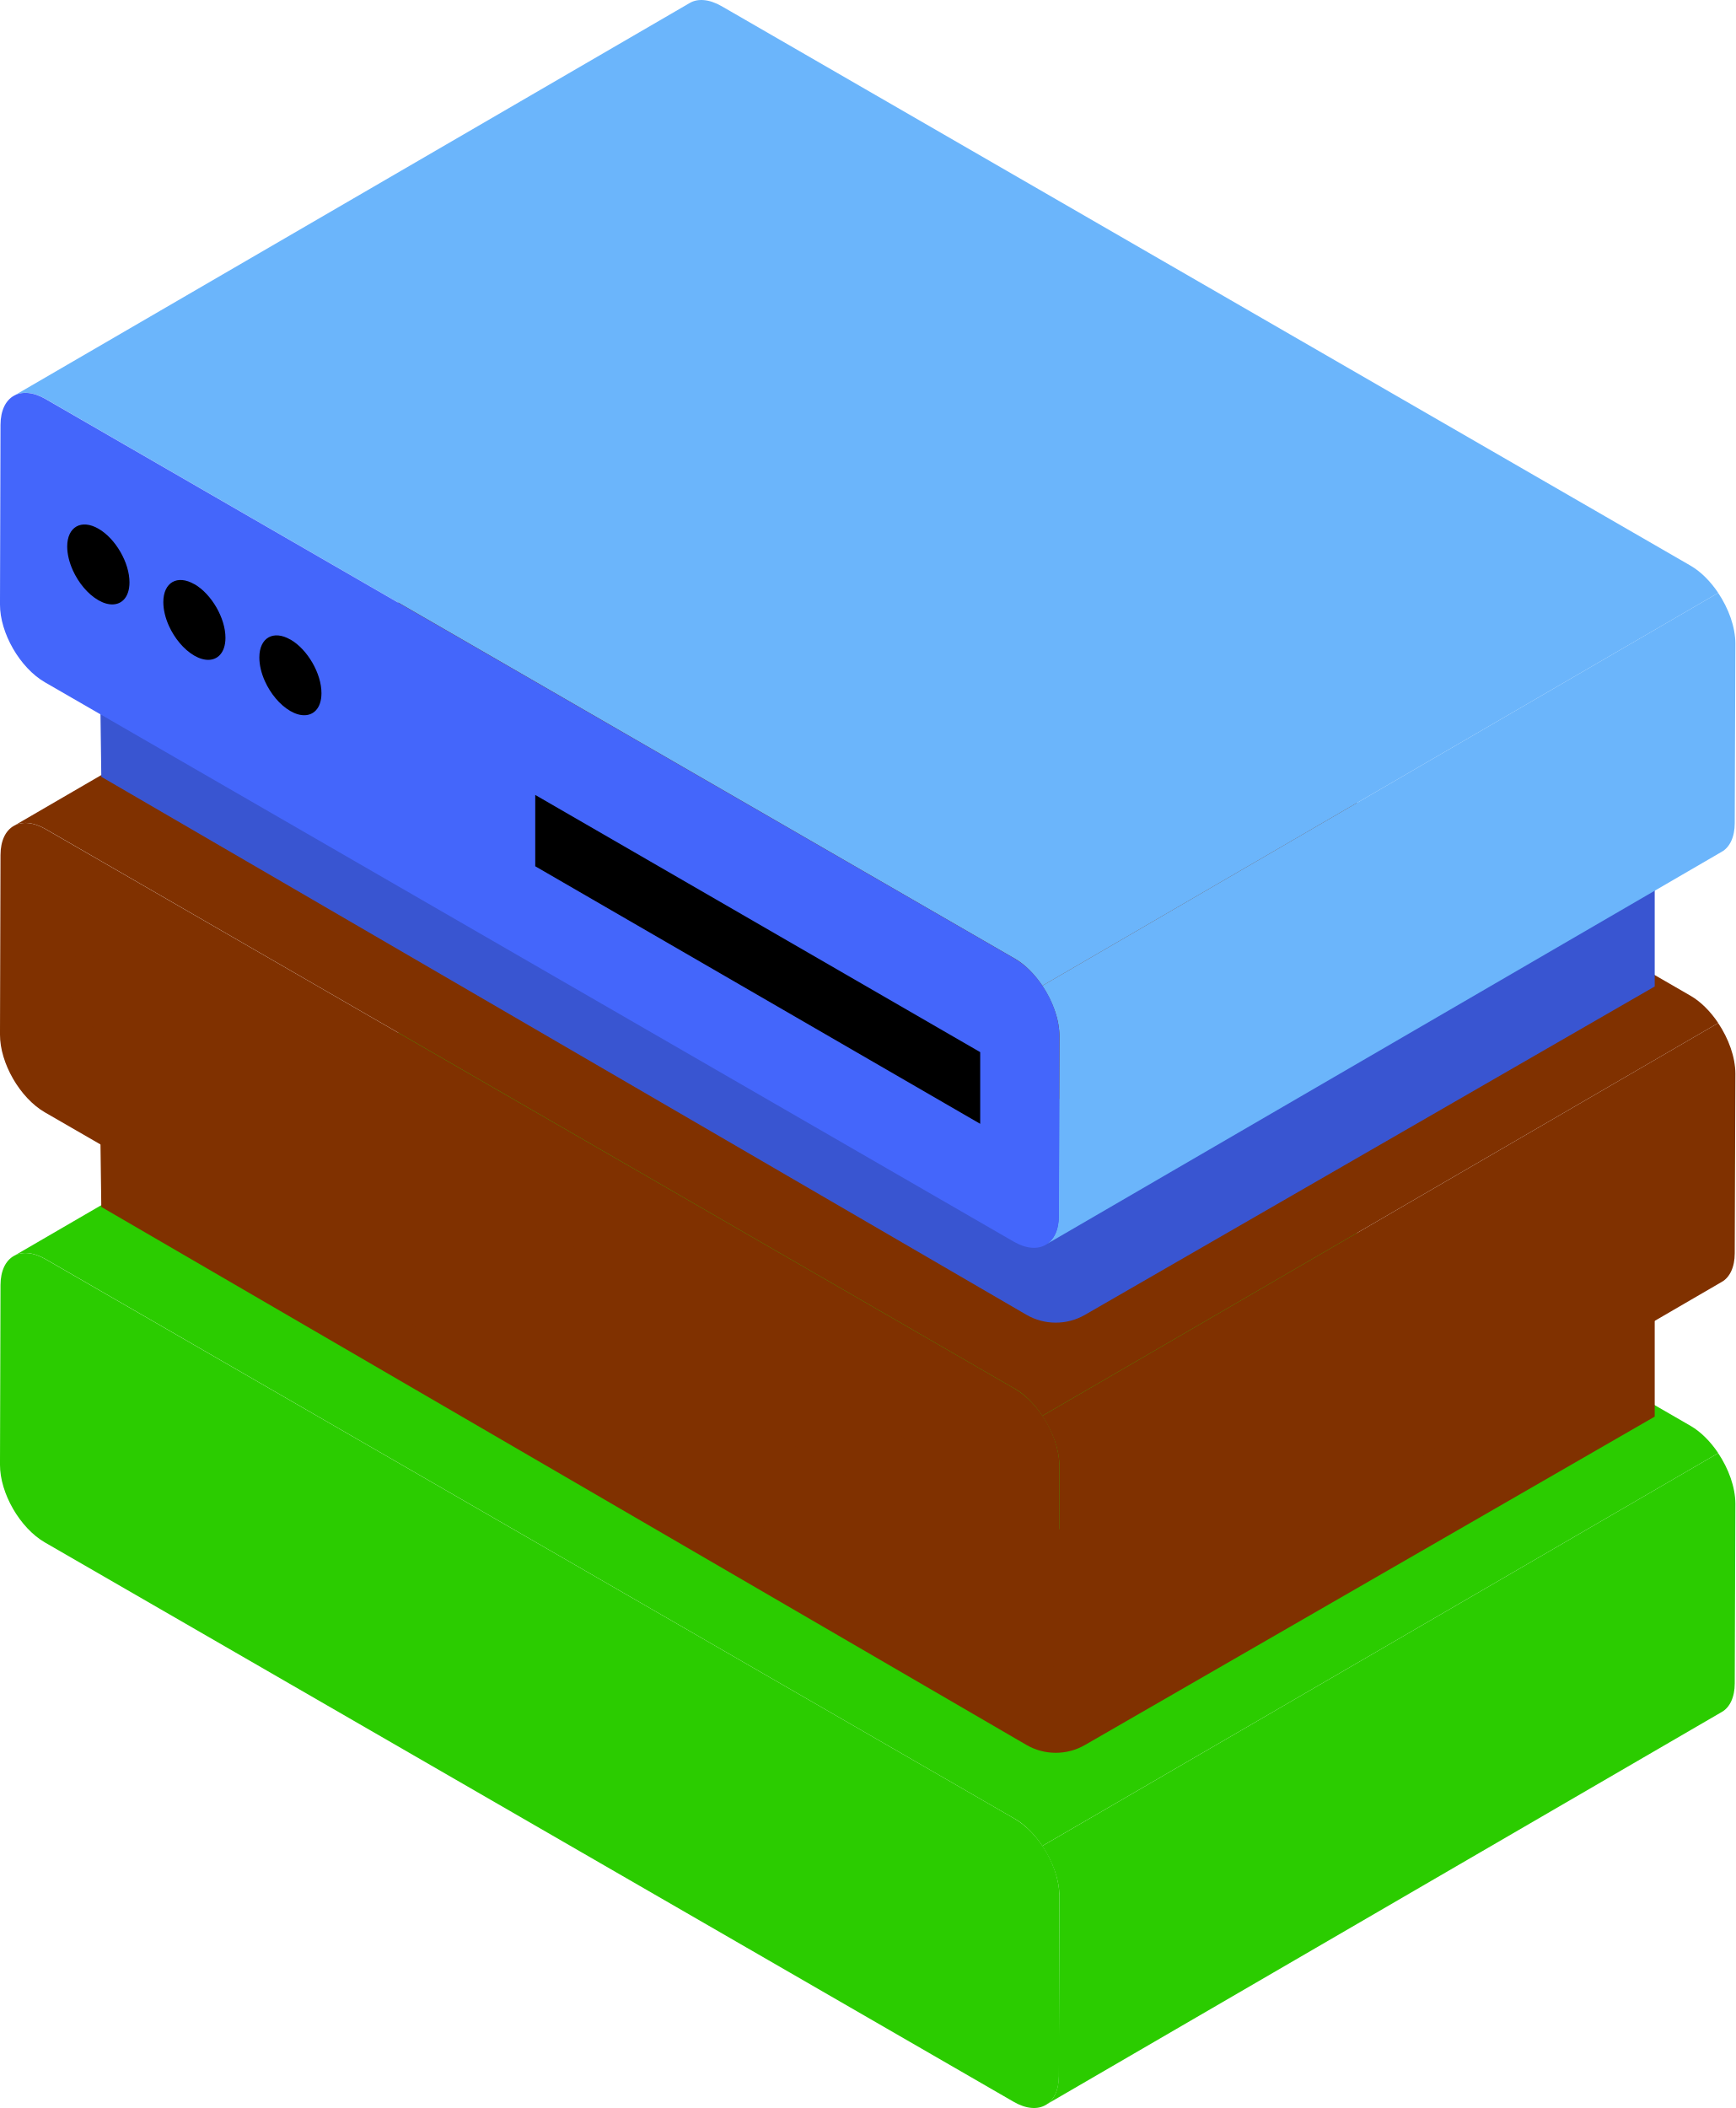
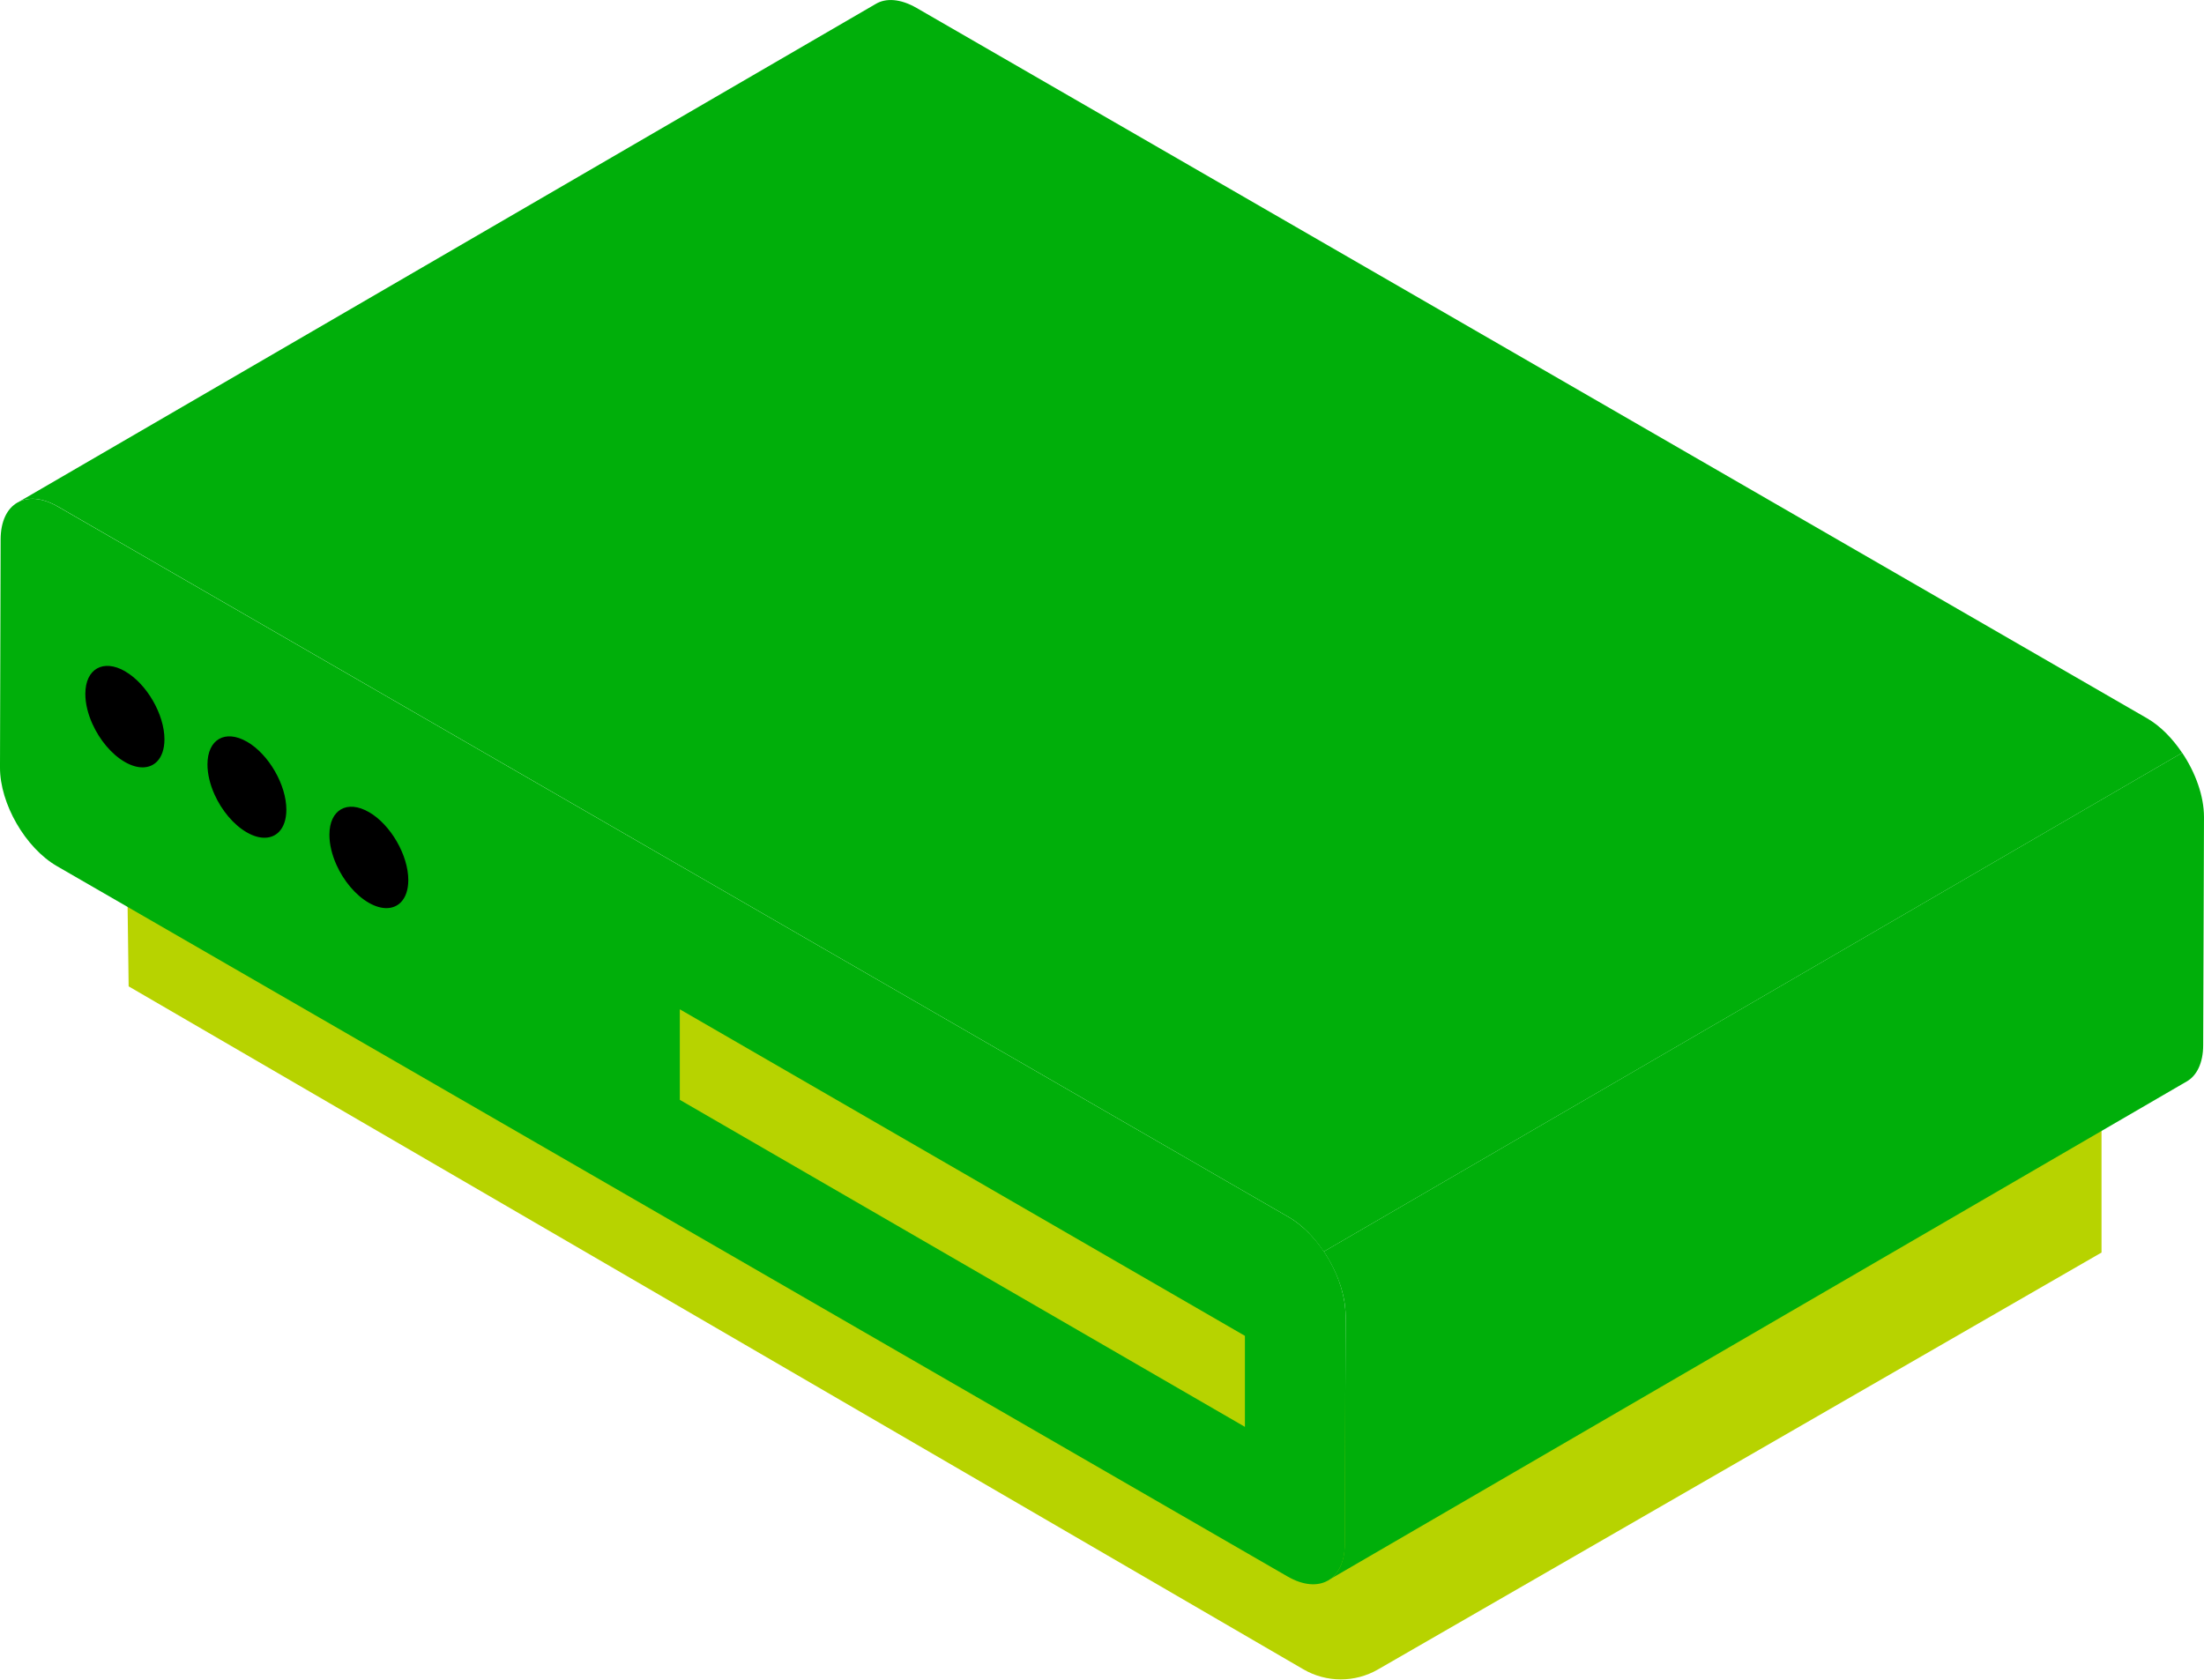
- <svg xmlns="http://www.w3.org/2000/svg" version="1.1" width="33.436" height="40.612" viewBox="0,0,33.436,40.612">
-   <g transform="translate(-223.2822,-159.6939)">
+ <svg xmlns="http://www.w3.org/2000/svg" version="1.1" width="69.73" height="53.143" viewBox="0,0,69.73,53.143">
+   <g transform="translate(-205.1352,-153.4286)">
    <g data-paper-data="{&quot;isPaintingLayer&quot;:true}" fill-rule="nonzero" stroke="none" stroke-width="1" stroke-linecap="butt" stroke-linejoin="miter" stroke-miterlimit="10" stroke-dasharray="" stroke-dashoffset="0" style="mix-blend-mode: normal">
-       <g fill="#2bcc00">
+       <g>
        <g>
          <g>
-             <g>
+             <path d="M247.432,197.742l24.191,-13.921v9.243l-22.892,13.193c-0.729,0.421 -1.629,0.42 -2.357,-0.003l-37.169,-21.613l-0.119,-9.172z" fill="#b7d300" />
+             <g fill="#00af0a">
              <g>
                <g>
-                   <path d="M242.832,194.733l-18.667,-10.779c-0.245,-0.141 -0.465,-0.153 -0.619,-0.061l13.023,-7.568c0.153,-0.092 0.374,-0.08 0.619,0.061l18.667,10.778c0.202,0.117 0.386,0.306 0.533,0.525l-13.023,7.568c-0.147,-0.219 -0.33,-0.408 -0.533,-0.525z" />
-                   <path d="M256.706,192.126c0,0.269 -0.098,0.466 -0.251,0.551l-13.023,7.568c0.153,-0.086 0.251,-0.282 0.251,-0.557l0.012,-3.454c0,-0.321 -0.131,-0.678 -0.331,-0.976l13.023,-7.568c0.2,0.298 0.331,0.655 0.331,0.976z" />
+                   <path d="M245.905,191.941l-38.929,-22.479c-0.511,-0.293 -0.971,-0.319 -1.29,-0.127l27.158,-15.783c0.319,-0.191 0.779,-0.167 1.29,0.128l38.929,22.478c0.422,0.243 0.804,0.637 1.111,1.094l-27.158,15.783c-0.307,-0.456 -0.689,-0.851 -1.111,-1.094z" />
+                   <path d="M274.839,186.503c0,0.562 -0.204,0.971 -0.524,1.149l-27.158,15.783c0.319,-0.179 0.524,-0.587 0.524,-1.162l0.026,-7.204c0,-0.67 -0.273,-1.413 -0.69,-2.036l27.158,-15.783c0.418,0.622 0.69,1.365 0.69,2.036z" />
                </g>
-                 <path d="M242.83,194.732c0.481,0.278 0.867,0.946 0.865,1.499l-0.01,3.46c-0.002,0.548 -0.39,0.774 -0.871,0.496l-18.667,-10.777c-0.481,-0.278 -0.867,-0.95 -0.865,-1.499l0.01,-3.46c0.002,-0.553 0.39,-0.774 0.871,-0.496z" />
+                 <path d="M245.901,191.939c1.003,0.579 1.808,1.973 1.804,3.125l-0.02,7.215c-0.003,1.143 -0.813,1.614 -1.816,1.035l-38.93,-22.476c-1.003,-0.579 -1.808,-1.982 -1.804,-3.125l0.02,-7.215c0.003,-1.152 0.813,-1.614 1.816,-1.035z" />
              </g>
            </g>
          </g>
        </g>
-         <g>
-           <path d="M233.595,191.581l8.573,4.955v1.381l-8.573,-4.962z" />
-         </g>
-         <g>
-           <g>
-             <path d="M225.181,186.454c0.328,0.19 0.597,0.655 0.596,1.033c-0,0.148 -0.041,0.261 -0.11,0.333c-0.109,0.114 -0.289,0.126 -0.49,0.01c-0.204,-0.118 -0.384,-0.337 -0.492,-0.577c-0.068,-0.151 -0.108,-0.311 -0.108,-0.459c0.001,-0.377 0.272,-0.532 0.604,-0.34M227.03,187.521c0.328,0.19 0.597,0.655 0.596,1.033c-0,0.148 -0.041,0.261 -0.11,0.333c-0.109,0.114 -0.289,0.126 -0.49,0.01c-0.204,-0.118 -0.382,-0.336 -0.49,-0.575c-0.068,-0.151 -0.107,-0.31 -0.107,-0.458c0.001,-0.377 0.268,-0.534 0.6,-0.342M228.88,188.589c0.328,0.19 0.597,0.655 0.596,1.033c-0,0.148 -0.041,0.261 -0.11,0.333c-0.109,0.114 -0.289,0.126 -0.49,0.01c-0.204,-0.118 -0.382,-0.336 -0.49,-0.575c-0.068,-0.151 -0.107,-0.31 -0.107,-0.458c0.001,-0.377 0.268,-0.534 0.6,-0.342" />
-           </g>
-         </g>
-       </g>
-       <g fill="#803100">
-         <g>
-           <g>
-             <path d="M243.564,189.229l11.6,-6.675v4.432l-10.977,6.326c-0.35,0.202 -0.781,0.201 -1.13,-0.002l-17.823,-10.364l-0.057,-4.398z" />
-             <g>
-               <g>
-                 <g>
-                   <path d="M242.832,186.447l-18.667,-10.779c-0.245,-0.141 -0.465,-0.153 -0.619,-0.061l13.023,-7.568c0.153,-0.092 0.374,-0.08 0.619,0.061l18.667,10.778c0.202,0.117 0.386,0.306 0.533,0.525l-13.023,7.568c-0.147,-0.219 -0.33,-0.408 -0.533,-0.525z" />
-                   <path d="M256.706,183.84c0,0.269 -0.098,0.466 -0.251,0.551l-13.023,7.568c0.153,-0.086 0.251,-0.282 0.251,-0.557l0.012,-3.454c0,-0.321 -0.131,-0.678 -0.331,-0.976l13.023,-7.568c0.2,0.298 0.331,0.655 0.331,0.976z" />
-                 </g>
-                 <path d="M242.83,186.446c0.481,0.278 0.867,0.946 0.865,1.499l-0.01,3.46c-0.002,0.548 -0.39,0.774 -0.871,0.496l-18.667,-10.777c-0.481,-0.278 -0.867,-0.95 -0.865,-1.499l0.01,-3.46c0.002,-0.553 0.39,-0.774 0.871,-0.496z" />
-               </g>
-             </g>
-           </g>
-         </g>
-         <g>
-           <path d="M233.595,183.295l8.573,4.955v1.381l-8.573,-4.962z" />
-         </g>
-         <g>
-           <g>
-             <path d="M225.181,178.167c0.328,0.19 0.597,0.655 0.596,1.033c-0,0.148 -0.041,0.261 -0.11,0.333c-0.109,0.114 -0.289,0.126 -0.49,0.01c-0.204,-0.118 -0.384,-0.337 -0.492,-0.577c-0.068,-0.151 -0.108,-0.311 -0.108,-0.459c0.001,-0.377 0.272,-0.532 0.604,-0.34M227.03,179.235c0.328,0.19 0.597,0.655 0.596,1.033c-0,0.148 -0.041,0.261 -0.11,0.333c-0.109,0.114 -0.289,0.126 -0.49,0.01c-0.204,-0.118 -0.382,-0.336 -0.49,-0.575c-0.068,-0.151 -0.107,-0.31 -0.107,-0.458c0.001,-0.377 0.268,-0.534 0.6,-0.342M228.88,180.303c0.328,0.19 0.597,0.655 0.596,1.033c-0,0.148 -0.041,0.261 -0.11,0.333c-0.109,0.114 -0.289,0.126 -0.49,0.01c-0.204,-0.118 -0.382,-0.336 -0.49,-0.575c-0.068,-0.151 -0.107,-0.31 -0.107,-0.458c0.001,-0.377 0.268,-0.534 0.6,-0.342" />
-           </g>
-         </g>
-       </g>
-       <g>
-         <g>
-           <g>
-             <path d="M243.564,180.942l11.6,-6.675v4.432l-10.977,6.326c-0.35,0.202 -0.781,0.201 -1.13,-0.002l-17.823,-10.364l-0.057,-4.398z" fill="#3955d1" />
-             <g>
-               <g>
-                 <g fill="#6bb5fb">
-                   <path d="M242.832,178.161l-18.667,-10.779c-0.245,-0.141 -0.465,-0.153 -0.619,-0.061l13.023,-7.568c0.153,-0.092 0.374,-0.08 0.619,0.061l18.667,10.778c0.202,0.117 0.386,0.306 0.533,0.525l-13.023,7.568c-0.147,-0.219 -0.33,-0.408 -0.533,-0.525z" />
-                   <path d="M256.706,175.553c0,0.269 -0.098,0.466 -0.251,0.551l-13.023,7.568c0.153,-0.086 0.251,-0.282 0.251,-0.557l0.012,-3.454c0,-0.321 -0.131,-0.678 -0.331,-0.976l13.023,-7.568c0.2,0.298 0.331,0.655 0.331,0.976z" />
-                 </g>
-                 <path d="M242.83,178.16c0.481,0.278 0.867,0.946 0.865,1.499l-0.01,3.46c-0.002,0.548 -0.39,0.774 -0.871,0.496l-18.667,-10.777c-0.481,-0.278 -0.867,-0.95 -0.865,-1.499l0.01,-3.46c0.002,-0.553 0.39,-0.774 0.871,-0.496z" fill="#4466fb" />
-               </g>
-             </g>
-           </g>
-         </g>
-         <g fill="#000000">
-           <path d="M233.595,175.009l8.573,4.955v1.381l-8.573,-4.962z" />
+         <g fill="#b7d300">
+           <path d="M226.643,185.367l17.879,10.333v2.88l-17.879,-10.348z" />
        </g>
        <g fill="#000000">
          <g>
-             <path d="M225.181,169.881c0.328,0.19 0.597,0.655 0.596,1.033c-0,0.148 -0.041,0.261 -0.11,0.333c-0.109,0.114 -0.289,0.126 -0.49,0.01c-0.204,-0.118 -0.384,-0.337 -0.492,-0.577c-0.068,-0.151 -0.108,-0.311 -0.108,-0.459c0.001,-0.377 0.272,-0.532 0.604,-0.34M227.03,170.949c0.328,0.19 0.597,0.655 0.596,1.033c-0,0.148 -0.041,0.261 -0.11,0.333c-0.109,0.114 -0.289,0.126 -0.49,0.01c-0.204,-0.118 -0.382,-0.336 -0.49,-0.575c-0.068,-0.151 -0.107,-0.31 -0.107,-0.458c0.001,-0.377 0.268,-0.534 0.6,-0.342M228.88,172.016c0.328,0.19 0.597,0.655 0.596,1.033c-0,0.148 -0.041,0.261 -0.11,0.333c-0.109,0.114 -0.289,0.126 -0.49,0.01c-0.204,-0.118 -0.382,-0.336 -0.49,-0.575c-0.068,-0.151 -0.107,-0.31 -0.107,-0.458c0.001,-0.377 0.268,-0.534 0.6,-0.342" />
+             <path d="M209.094,174.673c0.685,0.395 1.246,1.367 1.244,2.154c-0.001,0.308 -0.086,0.544 -0.23,0.694c-0.228,0.238 -0.602,0.262 -1.022,0.02c-0.425,-0.245 -0.8,-0.702 -1.026,-1.203c-0.143,-0.316 -0.226,-0.648 -0.225,-0.957c0.002,-0.787 0.567,-1.109 1.26,-0.709M212.951,176.9c0.685,0.395 1.246,1.367 1.244,2.154c-0.001,0.308 -0.086,0.544 -0.23,0.694c-0.228,0.238 -0.602,0.262 -1.022,0.02c-0.425,-0.245 -0.797,-0.701 -1.021,-1.199c-0.141,-0.315 -0.224,-0.647 -0.223,-0.955c0.002,-0.787 0.559,-1.113 1.252,-0.713M216.809,179.127c0.685,0.395 1.246,1.367 1.244,2.154c-0.001,0.308 -0.086,0.543 -0.23,0.694c-0.228,0.238 -0.602,0.262 -1.022,0.02c-0.425,-0.245 -0.797,-0.701 -1.021,-1.199c-0.141,-0.315 -0.224,-0.647 -0.223,-0.955c0.002,-0.787 0.559,-1.113 1.252,-0.713" />
          </g>
        </g>
      </g>
    </g>
  </g>
</svg>
